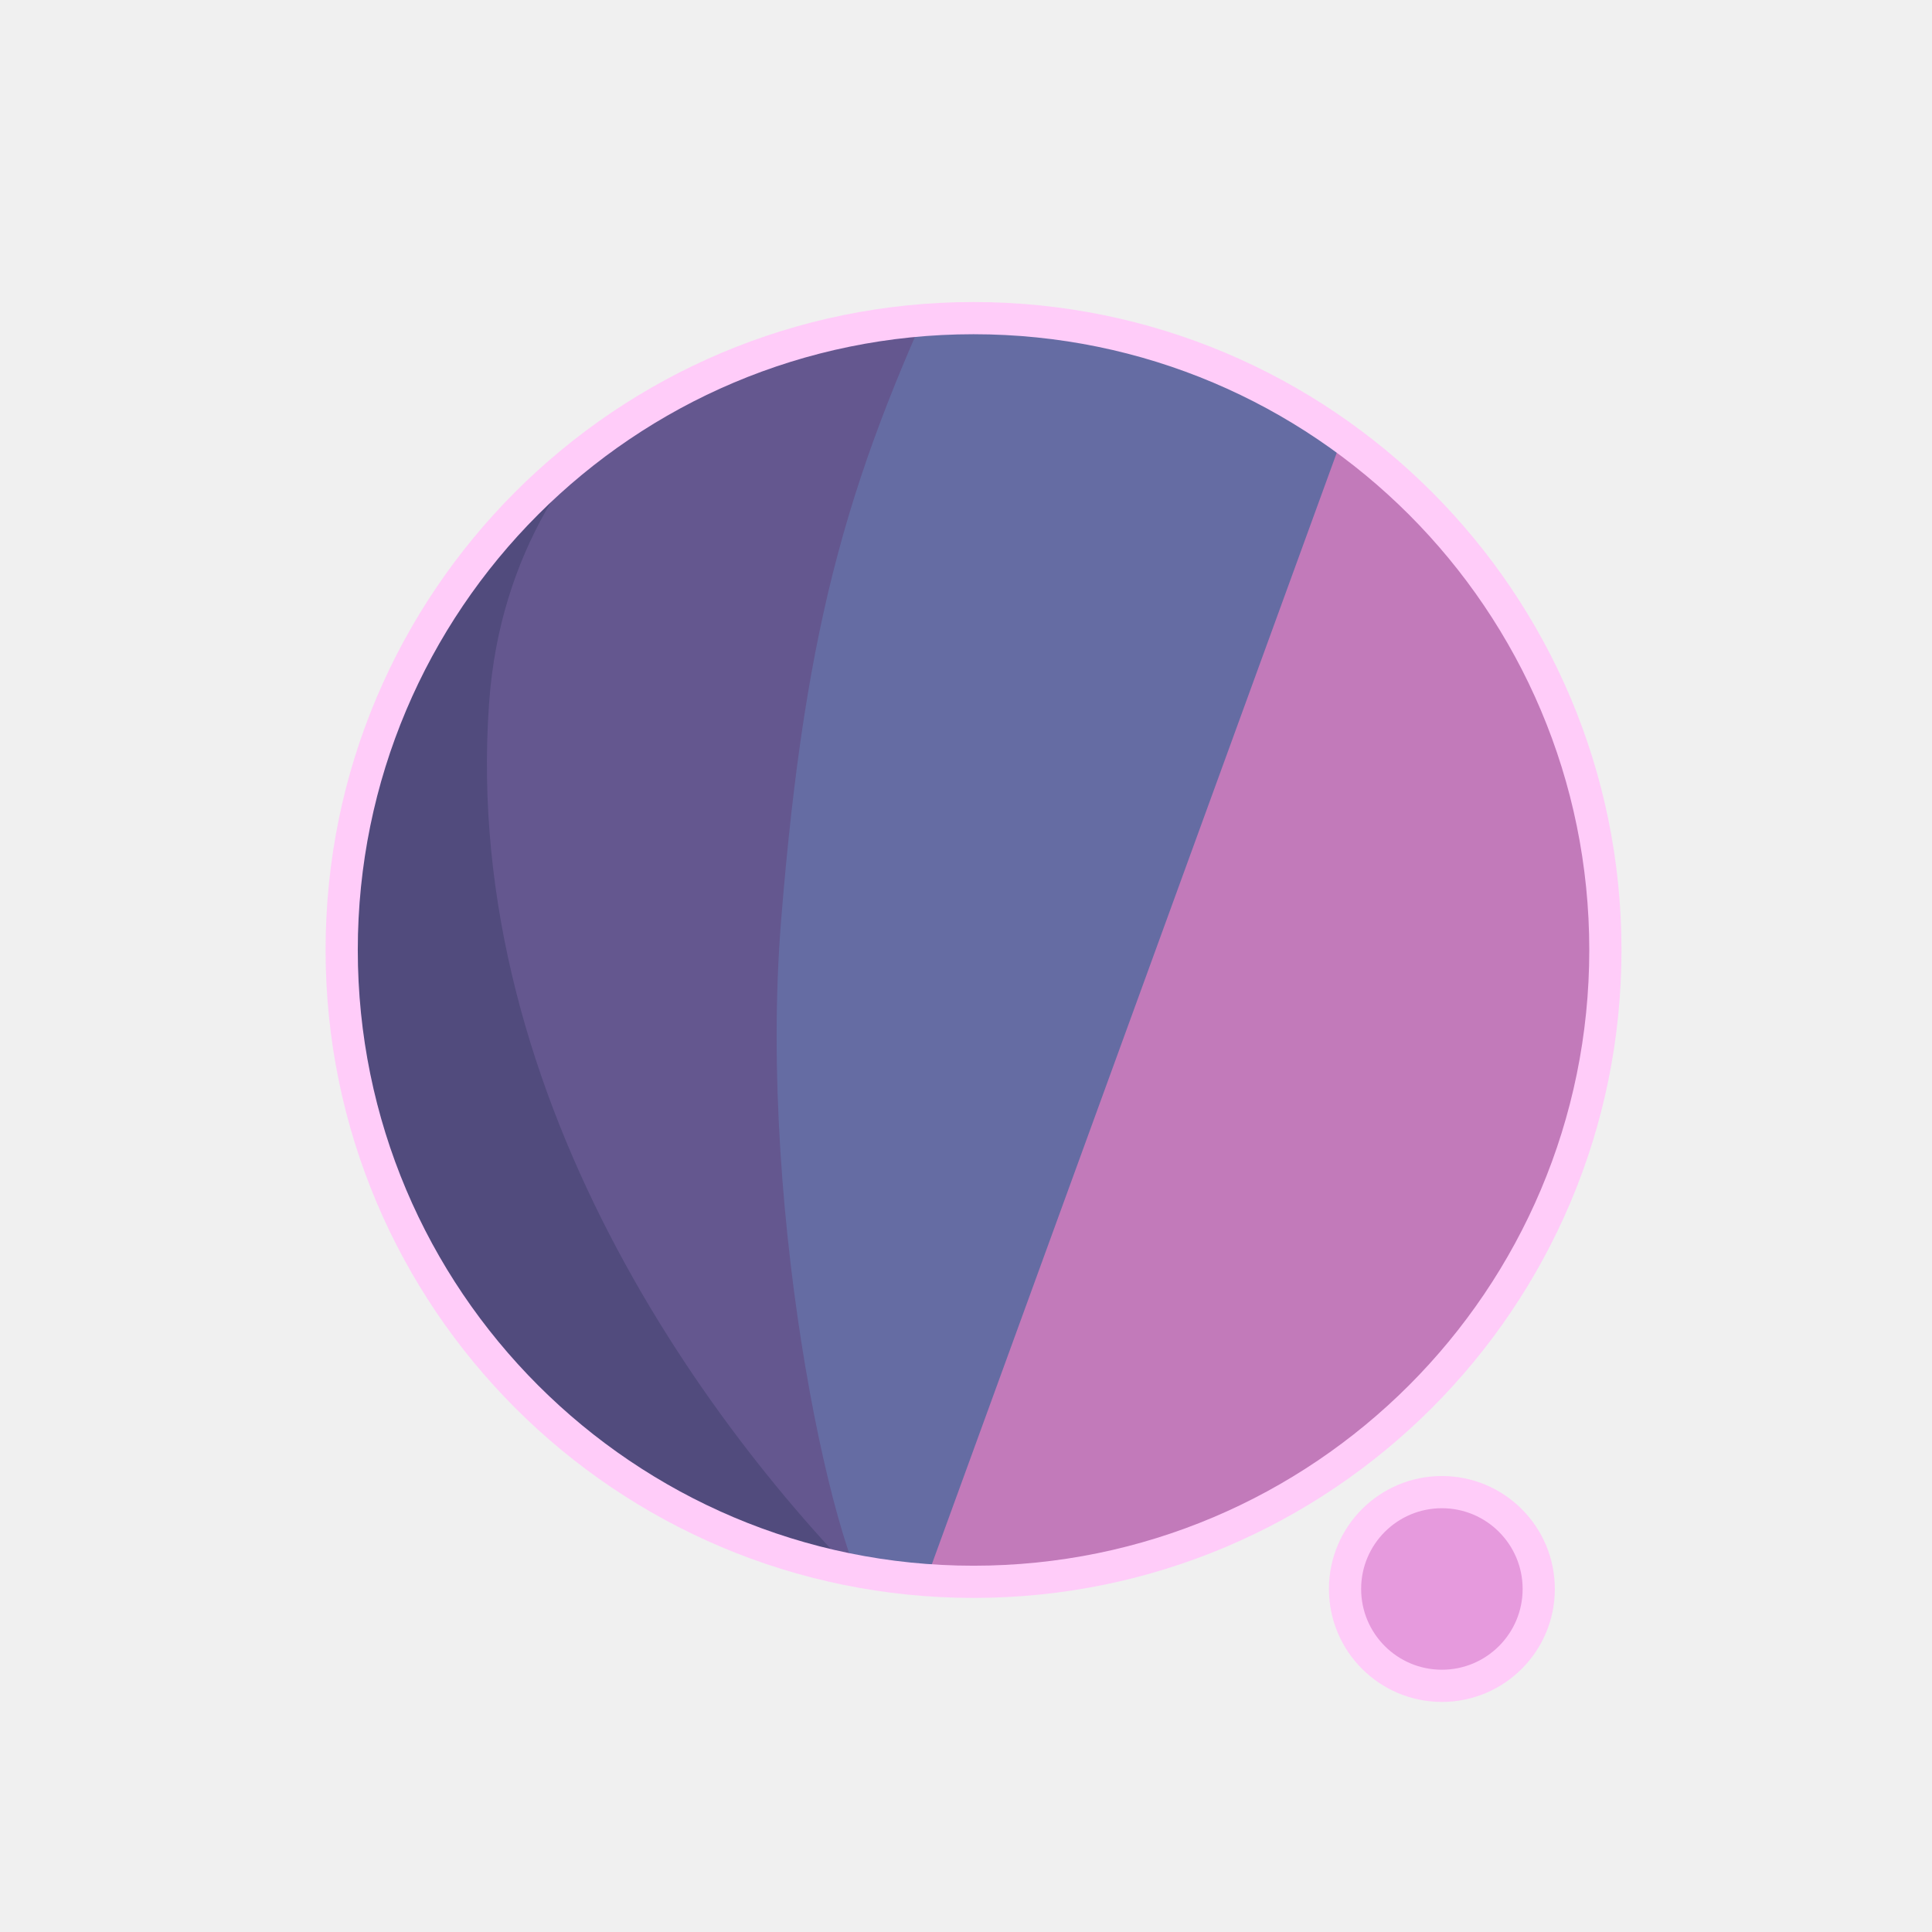
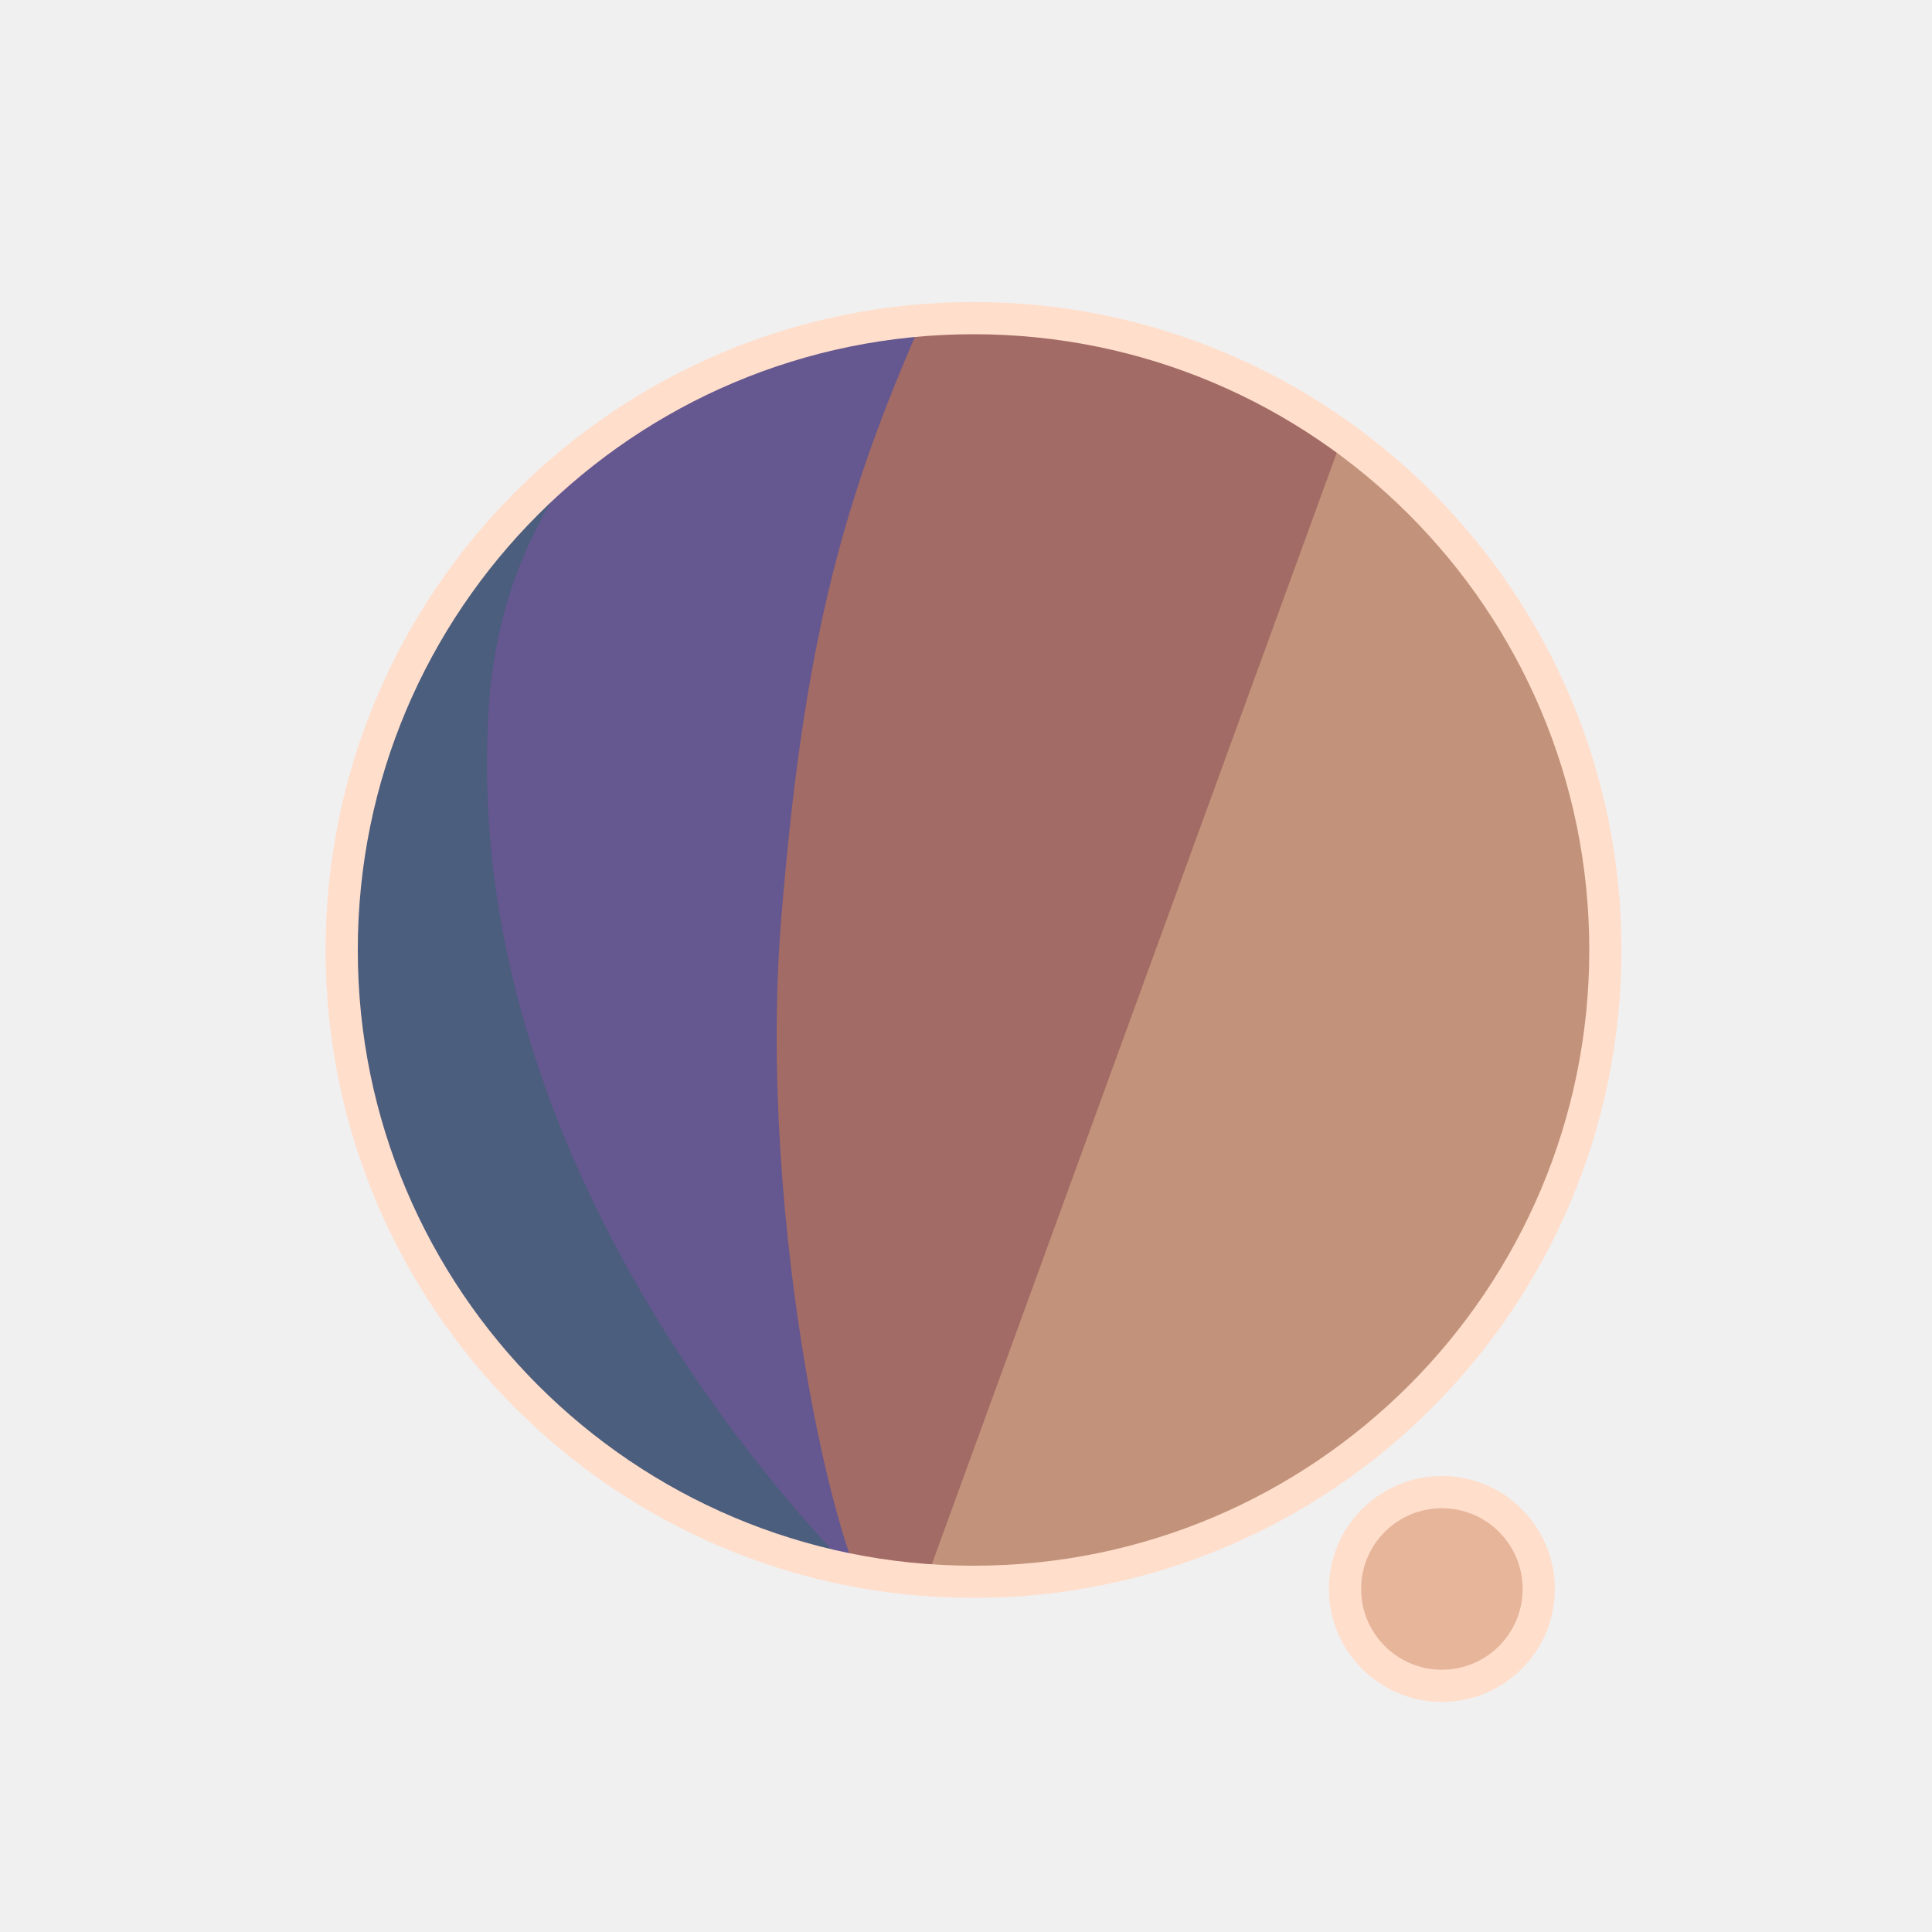
<svg xmlns="http://www.w3.org/2000/svg" width="300" height="300" viewBox="0 0 79.375 79.375" version="1.1" id="svg1">
  <defs id="defs1">
    <filter id="mask-powermask-path-effect5_inverse" style="color-interpolation-filters:sRGB" height="100" width="100" x="-50" y="-50">
      <feColorMatrix id="mask-powermask-path-effect5_primitive1" values="1" type="saturate" result="fbSourceGraphic" />
      <feColorMatrix id="mask-powermask-path-effect5_primitive2" values="-1 0 0 0 1 0 -1 0 0 1 0 0 -1 0 1 0 0 0 1 0 " in="fbSourceGraphic" />
    </filter>
    <clipPath clipPathUnits="userSpaceOnUse" id="clipPath1">
      <circle style="display:inline;fill:#000000;fill-opacity:1;stroke:none;stroke-width:0.214" id="circle3" cx="44.886" cy="38.249" r="22.842" />
    </clipPath>
    <clipPath clipPathUnits="userSpaceOnUse" id="clipPath3">
      <circle style="display:inline;opacity:1;fill:#000000;fill-opacity:1;stroke:none;stroke-width:2.646;stroke-dasharray:none;stroke-opacity:1" id="circle4" cx="39.235" cy="39.029" r="25.959" />
    </clipPath>
    <clipPath clipPathUnits="userSpaceOnUse" id="clipPath4">
      <circle style="display:inline;opacity:1;fill:#000000;fill-opacity:1;stroke:none;stroke-width:0.243" id="circle5" cx="39.997" cy="39.029" r="25.959" />
    </clipPath>
    <clipPath clipPathUnits="userSpaceOnUse" id="clipPath19">
      <g id="g20" style="display:inline">
        <circle style="display:inline;opacity:1;fill:#ffffff;fill-opacity:1;stroke:#000000;stroke-width:1.323;stroke-dasharray:none;stroke-opacity:1" id="circle20" cx="39.997" cy="39.029" r="25.959" />
        <path style="display:inline;fill:#ffffff;fill-opacity:1;stroke:none;stroke-width:1.323;stroke-linecap:round;stroke-linejoin:round;stroke-dasharray:none;stroke-opacity:1" d="M 40.972,71.749 65.107,9.074 51.262,8.513 29.654,71.374 Z" id="path20" />
      </g>
    </clipPath>
  </defs>
  <g id="layer1">
-     <circle style="display:inline;opacity:1;fill:#C27ABA;fill-opacity:1;stroke:none;stroke-width:2.646;stroke-dasharray:none;stroke-opacity:1" id="path1" cx="39.997" cy="39.029" r="25.959" />
-     <circle style="display:inline;opacity:1;fill:#E69ADD;fill-opacity:1;stroke:#FFCCF9;stroke-width:1.323;stroke-linecap:round;stroke-linejoin:round;stroke-dasharray:none;stroke-opacity:1" id="path23" cx="59.239" cy="65.282" r="3.979" />
-     <path style="display:inline;opacity:1;fill:#656CA3;fill-opacity:1;stroke:none;stroke-width:2.646;stroke-linecap:round;stroke-linejoin:round;stroke-dasharray:none;stroke-opacity:1" d="M 14.114,8.183 56.981,12.942 37.387,66.729 7.337,66.366 Z" id="path4" clip-path="url(#clipPath4)" />
-     <path style="display:inline;opacity:1;fill:#64578F;fill-opacity:1;stroke:none;stroke-width:2.646;stroke-linecap:round;stroke-linejoin:round;stroke-dasharray:none;stroke-opacity:1" d="m 38.537,10.093 c -4.366,9.204 -6.195,15.177 -7.208,27.727 -0.992,12.295 2.307,27.137 4.048,28.492 L 8.159,69.099 11.655,10.117 Z" id="path8" clip-path="url(#clipPath3)" transform="translate(0.7619726)" />
-     <path style="display:inline;opacity:1;fill:#514B7D;fill-opacity:1;stroke:none;stroke-width:2.646;stroke-linecap:round;stroke-linejoin:round;stroke-dasharray:none;stroke-opacity:1" d="m 42.193,12.318 c -4.211,1.987 -14.039,6.189 -14.818,16.984 -1.049,14.531 8.417,27.086 14.901,33.188 l -22.177,3.33 -0.971,-51.47 z" id="path12" clip-path="url(#clipPath1)" transform="matrix(1.1365,0,0,1.1365,-11.01583,-4.44086)" />
+     <circle style="display:inline;opacity:1;fill:#C2937A;fill-opacity:1;stroke:none;stroke-width:2.646;stroke-dasharray:none;stroke-opacity:1" id="path1" cx="39.997" cy="39.029" r="25.959" />
+     <circle style="display:inline;opacity:1;fill:#E6B59A;fill-opacity:1;stroke:#FFDECC;stroke-width:1.323;stroke-linecap:round;stroke-linejoin:round;stroke-dasharray:none;stroke-opacity:1" id="path23" cx="59.239" cy="65.282" r="3.979" />
+     <path style="display:inline;opacity:1;fill:#A36B65;fill-opacity:1;stroke:none;stroke-width:2.646;stroke-linecap:round;stroke-linejoin:round;stroke-dasharray:none;stroke-opacity:1" d="M 14.114,8.183 56.981,12.942 37.387,66.729 7.337,66.366 Z" id="path4" clip-path="url(#clipPath4)" />
+     <path style="display:inline;opacity:1;fill:#65578F;fill-opacity:1;stroke:none;stroke-width:2.646;stroke-linecap:round;stroke-linejoin:round;stroke-dasharray:none;stroke-opacity:1" d="m 38.537,10.093 c -4.366,9.204 -6.195,15.177 -7.208,27.727 -0.992,12.295 2.307,27.137 4.048,28.492 L 8.159,69.099 11.655,10.117 Z" id="path8" clip-path="url(#clipPath3)" transform="translate(0.7619726)" />
+     <path style="display:inline;opacity:1;fill:#4B5E7D;fill-opacity:1;stroke:none;stroke-width:2.646;stroke-linecap:round;stroke-linejoin:round;stroke-dasharray:none;stroke-opacity:1" d="m 42.193,12.318 c -4.211,1.987 -14.039,6.189 -14.818,16.984 -1.049,14.531 8.417,27.086 14.901,33.188 l -22.177,3.33 -0.971,-51.47 z" id="path12" clip-path="url(#clipPath1)" transform="matrix(1.1365,0,0,1.1365,-11.01583,-4.44086)" />
    <path style="display:inline;fill:none;stroke:#ffffff;stroke-width:5.292;stroke-linecap:round;stroke-linejoin:round;stroke-dasharray:none;stroke-opacity:1" d="M 56.155,14.893 37.161,67.307 c 0.345,-0.826 6.533,-17.661 9.644,-21.104 4.78,-5.292 13.008,-2.765 13.143,4.977 0.044,2.513 -1.431,15.998 -1.431,15.998" id="path2" clip-path="url(#clipPath19)" mask="none" />
-     <circle style="display:inline;opacity:1;fill:none;fill-opacity:0;stroke:#FFCCF9;stroke-width:1.323;stroke-dasharray:none;stroke-opacity:1" id="circle8" cx="39.997" cy="39.029" r="25.959" />
+     <circle style="display:inline;opacity:1;fill:none;fill-opacity:0;stroke:#FFDECC;stroke-width:1.323;stroke-dasharray:none;stroke-opacity:1" id="circle8" cx="39.997" cy="39.029" r="25.959" />
  </g>
</svg>
